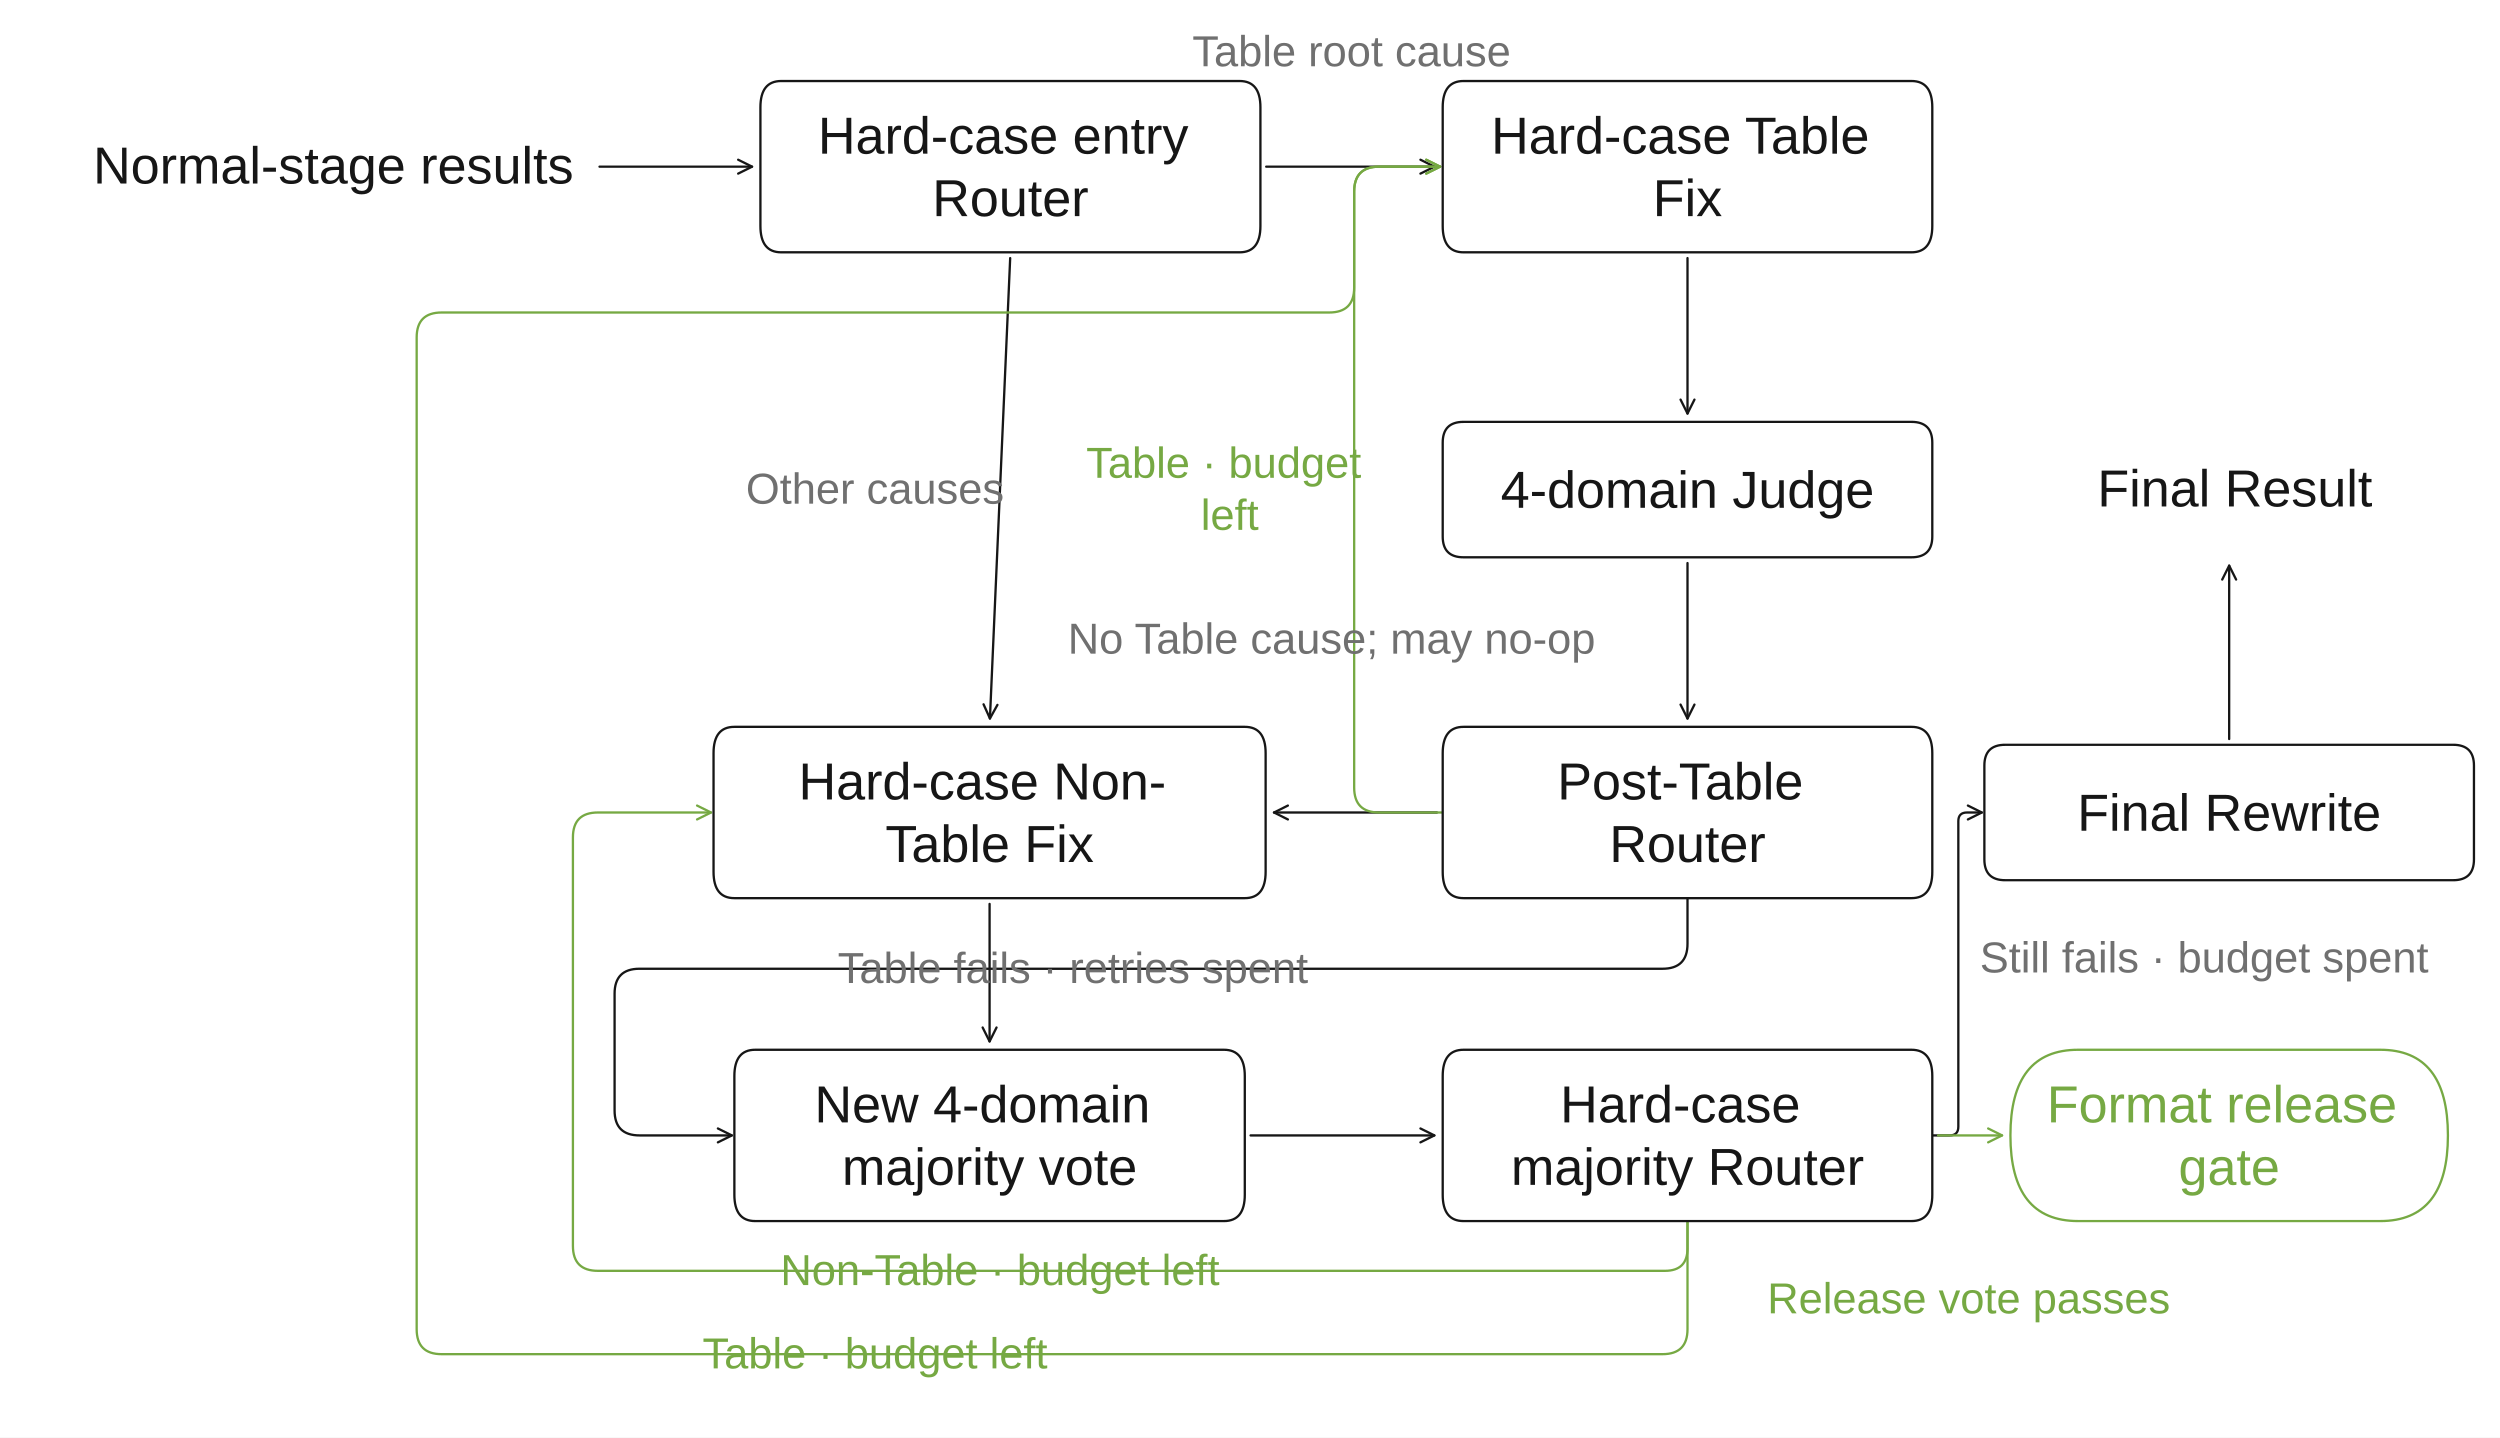
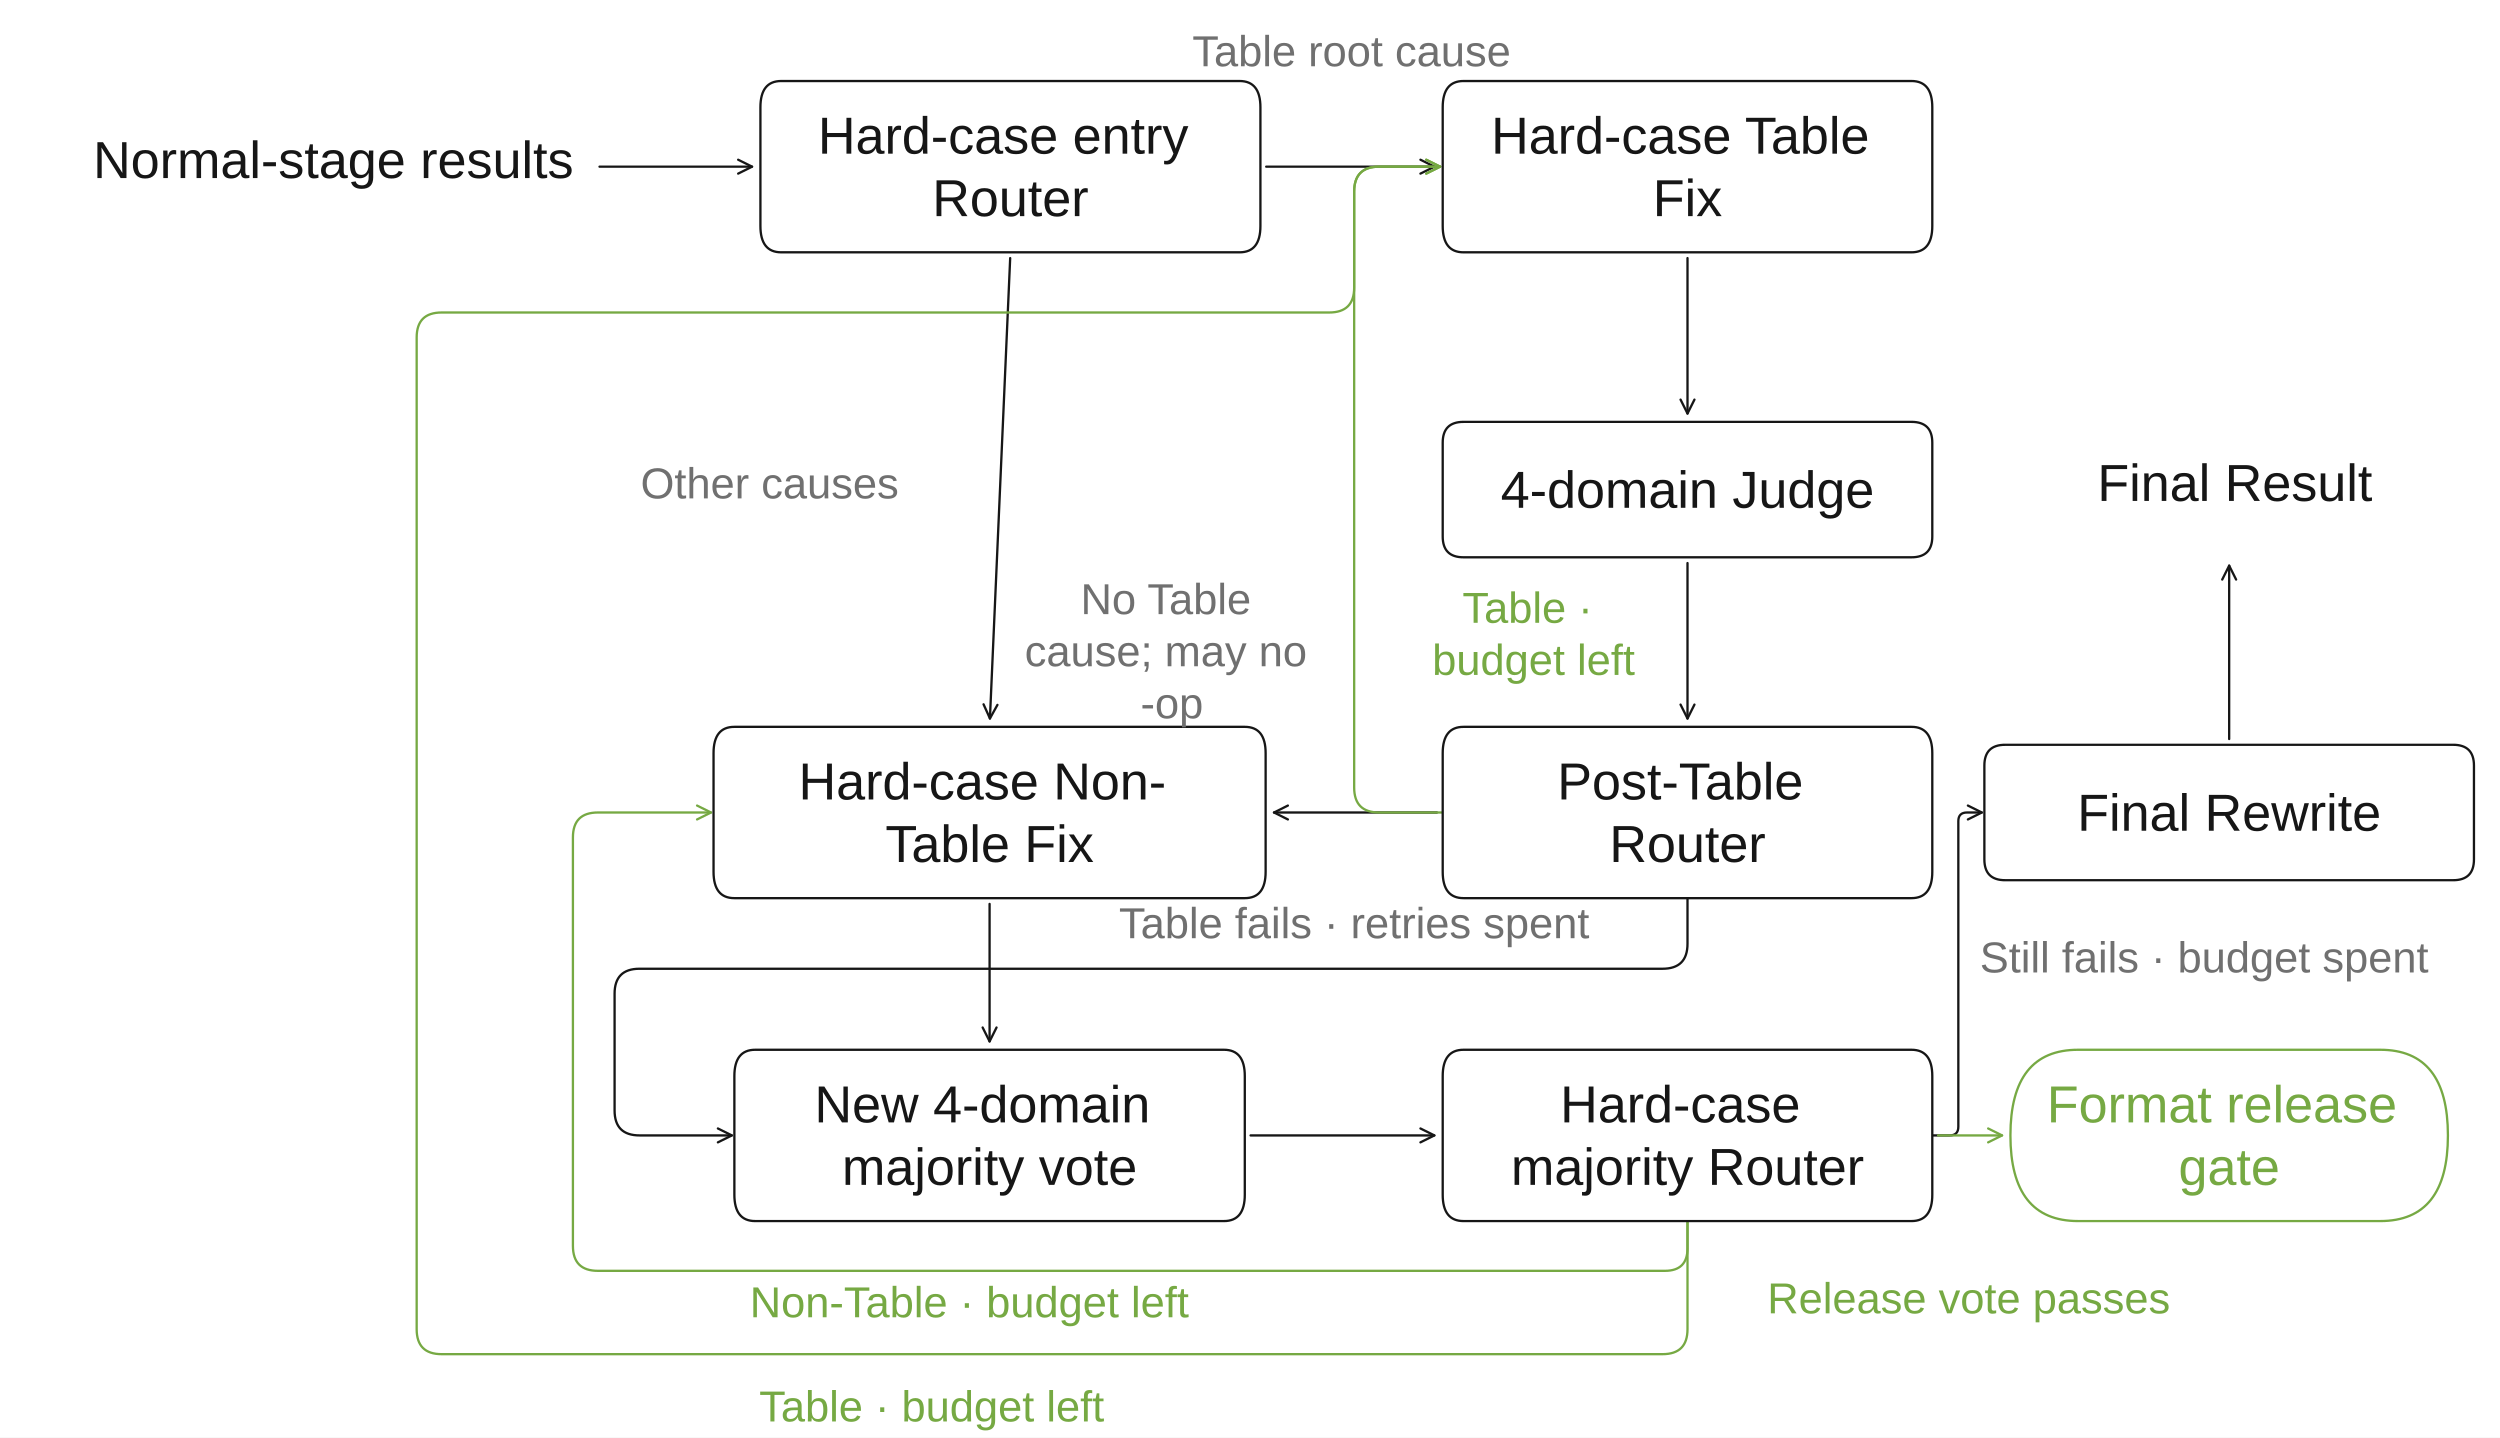
<svg xmlns="http://www.w3.org/2000/svg" width="864pt" height="496.8pt" viewBox="0 0 864 496.8" version="1.1" lang="en">
  <defs>
    <style type="text/css">*{stroke-linejoin: round; stroke-linecap: butt}</style>
  </defs>
  <g id="figure_1">
    <g id="patch_1">
      <path d="M 0 496.8  L 864 496.8  L 864 0  L 0 0  z " style="fill: #ffffff" />
    </g>
    <g id="axes_1">
      <g id="patch_2">
        <path d="M 207.2 57.6  Q 234.001 57.6 259.907 57.6  " clip-path="url(#pbb9af8949f)" style="fill: none; stroke: #161616; stroke-width: 0.8; stroke-linecap: round" />
        <path d="M 255.107 55.2  L 259.907 57.6  L 255.107 60  " clip-path="url(#pbb9af8949f)" style="fill: none; stroke: #161616; stroke-width: 0.8; stroke-linecap: round" />
      </g>
      <g id="patch_3">
        <path d="M 437.603 57.6  Q 467.102 57.6 495.706 57.6  " clip-path="url(#pbb9af8949f)" style="fill: none; stroke: #161616; stroke-width: 0.8; stroke-linecap: round" />
        <path d="M 490.906 55.2  L 495.706 57.6  L 490.906 60  " clip-path="url(#pbb9af8949f)" style="fill: none; stroke: #161616; stroke-width: 0.8; stroke-linecap: round" />
      </g>
      <g id="patch_4">
        <path d="M 349.118 89.2  Q 345.6 169.201 342.118 248.308  " clip-path="url(#pbb9af8949f)" style="fill: none; stroke: #161616; stroke-width: 0.8; stroke-linecap: round" />
        <path d="M 344.712 243.61  L 342.118 248.308  L 339.916 243.414  " clip-path="url(#pbb9af8949f)" style="fill: none; stroke: #161616; stroke-width: 0.8; stroke-linecap: round" />
      </g>
      <g id="patch_5">
        <path d="M 583.2 89.197  Q 583.2 113.4 583.2 142.908  " clip-path="url(#pbb9af8949f)" style="fill: none; stroke: #161616; stroke-width: 0.8; stroke-linecap: round" />
        <path d="M 585.6 138.108  L 583.2 142.908  L 580.8 138.108  " clip-path="url(#pbb9af8949f)" style="fill: none; stroke: #161616; stroke-width: 0.8; stroke-linecap: round" />
      </g>
      <g id="patch_6">
        <path d="M 583.2 194.597  Q 583.2 225 583.2 248.308  " clip-path="url(#pbb9af8949f)" style="fill: none; stroke: #161616; stroke-width: 0.8; stroke-linecap: round" />
        <path d="M 585.6 243.508  L 583.2 248.308  L 580.8 243.508  " clip-path="url(#pbb9af8949f)" style="fill: none; stroke: #161616; stroke-width: 0.8; stroke-linecap: round" />
      </g>
      <g id="patch_7">
        <path d="M 496.602 280.8  Q 468 280.8 440.293 280.8  " clip-path="url(#pbb9af8949f)" style="fill: none; stroke: #161616; stroke-width: 0.8; stroke-linecap: round" />
        <path d="M 445.093 283.2  L 440.293 280.8  L 445.093 278.4  " clip-path="url(#pbb9af8949f)" style="fill: none; stroke: #161616; stroke-width: 0.8; stroke-linecap: round" />
      </g>
      <g id="patch_8">
        <path d="M 583.2 310.4  L 583.2 326.16  Q 583.2 334.8 574.56 334.8  L 221.04 334.8  Q 212.4 334.8 212.4 343.44  L 212.4 383.76  Q 212.4 392.4 221.04 392.4  L 252.906 392.4  " clip-path="url(#pbb9af8949f)" style="fill: none; stroke: #161616; stroke-width: 0.8; stroke-linecap: round" />
        <path d="M 248.106 390  L 252.906 392.4  L 248.106 394.8  " clip-path="url(#pbb9af8949f)" style="fill: none; stroke: #161616; stroke-width: 0.8; stroke-linecap: round" />
      </g>
      <g id="patch_9">
        <path d="M 342 312.397  Q 342 336.6 342 359.908  " clip-path="url(#pbb9af8949f)" style="fill: none; stroke: #161616; stroke-width: 0.8; stroke-linecap: round" />
        <path d="M 344.4 355.108  L 342 359.908  L 339.6 355.108  " clip-path="url(#pbb9af8949f)" style="fill: none; stroke: #161616; stroke-width: 0.8; stroke-linecap: round" />
      </g>
      <g id="patch_10">
        <path d="M 432.2 392.4  Q 464.401 392.4 495.708 392.4  " clip-path="url(#pbb9af8949f)" style="fill: none; stroke: #161616; stroke-width: 0.8; stroke-linecap: round" />
        <path d="M 490.908 390  L 495.708 392.4  L 490.908 394.8  " clip-path="url(#pbb9af8949f)" style="fill: none; stroke: #161616; stroke-width: 0.8; stroke-linecap: round" />
      </g>
      <g id="patch_11">
        <path d="M 667.8 392.4  L 673.8 392.4  Q 676.8 392.4 676.8 389.4  L 676.8 283.8  Q 676.8 280.8 679.8 280.8  L 684.906 280.8  " clip-path="url(#pbb9af8949f)" style="fill: none; stroke: #161616; stroke-width: 0.8; stroke-linecap: round" />
        <path d="M 680.106 278.4  L 684.906 280.8  L 680.106 283.2  " clip-path="url(#pbb9af8949f)" style="fill: none; stroke: #161616; stroke-width: 0.8; stroke-linecap: round" />
      </g>
      <g id="patch_12">
        <path d="M 770.4 255.403  Q 770.4 225 770.4 195.492  " clip-path="url(#pbb9af8949f)" style="fill: none; stroke: #161616; stroke-width: 0.8; stroke-linecap: round" />
        <path d="M 768 200.292  L 770.4 195.492  L 772.8 200.292  " clip-path="url(#pbb9af8949f)" style="fill: none; stroke: #161616; stroke-width: 0.8; stroke-linecap: round" />
      </g>
      <g id="patch_13">
        <path d="M 669.801 392.4  Q 681.301 392.4 691.907 392.4  " clip-path="url(#pbb9af8949f)" style="fill: none; stroke: #76a943; stroke-width: 0.8; stroke-linecap: round" />
        <path d="M 687.107 390  L 691.907 392.4  L 687.107 394.8  " clip-path="url(#pbb9af8949f)" style="fill: none; stroke: #76a943; stroke-width: 0.8; stroke-linecap: round" />
      </g>
      <g id="patch_14">
        <path d="M 498.6 280.8  L 476.64 280.8  Q 468 280.8 468 272.16  L 468 66.24  Q 468 57.6 476.64 57.6  L 497.706 57.6  " clip-path="url(#pbb9af8949f)" style="fill: none; stroke: #76a943; stroke-width: 0.8; stroke-linecap: round" />
        <path d="M 492.906 55.2  L 497.706 57.6  L 492.906 60  " clip-path="url(#pbb9af8949f)" style="fill: none; stroke: #76a943; stroke-width: 0.8; stroke-linecap: round" />
      </g>
      <g id="patch_15">
        <path d="M 583.2 422  L 583.2 459.36  Q 583.2 468 574.56 468  L 152.64 468  Q 144 468 144 459.36  L 144 116.64  Q 144 108 152.64 108  L 459.36 108  Q 468 108 468 99.36  L 468 66.24  Q 468 57.6 476.64 57.6  L 497.706 57.6  " clip-path="url(#pbb9af8949f)" style="fill: none; stroke: #76a943; stroke-width: 0.8; stroke-linecap: round" />
        <path d="M 492.906 55.2  L 497.706 57.6  L 492.906 60  " clip-path="url(#pbb9af8949f)" style="fill: none; stroke: #76a943; stroke-width: 0.8; stroke-linecap: round" />
      </g>
      <g id="patch_16">
        <path d="M 583.2 422  L 583.2 431.4  Q 583.2 439.2 575.4 439.2  L 206.64 439.2  Q 198 439.2 198 430.56  L 198 289.44  Q 198 280.8 206.64 280.8  L 245.706 280.8  " clip-path="url(#pbb9af8949f)" style="fill: none; stroke: #76a943; stroke-width: 0.8; stroke-linecap: round" />
        <path d="M 240.906 278.4  L 245.706 280.8  L 240.906 283.2  " clip-path="url(#pbb9af8949f)" style="fill: none; stroke: #76a943; stroke-width: 0.8; stroke-linecap: round" />
      </g>
      <g id="patch_17">
        <path d="M 270 28  L 428.4 28  Q 435.6 28 435.6 37.108  L 435.6 78.092  Q 435.6 87.2 428.4 87.2  L 270 87.2  Q 262.8 87.2 262.8 78.092  L 262.8 37.108  Q 262.8 28 270 28  z " clip-path="url(#pbb9af8949f)" style="fill: #ffffff; stroke: #161616; stroke-width: 0.8; stroke-linejoin: miter" />
      </g>
      <g id="patch_18">
        <path d="M 505.8 28  L 660.6 28  Q 667.8 28 667.8 37.108  L 667.8 78.092  Q 667.8 87.2 660.6 87.2  L 505.8 87.2  Q 498.6 87.2 498.6 78.092  L 498.6 37.108  Q 498.6 28 505.8 28  z " clip-path="url(#pbb9af8949f)" style="fill: #ffffff; stroke: #161616; stroke-width: 0.8; stroke-linejoin: miter" />
      </g>
      <g id="patch_19">
        <path d="M 505.8 145.8  L 660.6 145.8  Q 667.8 145.8 667.8 153  L 667.8 185.4  Q 667.8 192.6 660.6 192.6  L 505.8 192.6  Q 498.6 192.6 498.6 185.4  L 498.6 153  Q 498.6 145.8 505.8 145.8  z " clip-path="url(#pbb9af8949f)" style="fill: #ffffff; stroke: #161616; stroke-width: 0.8; stroke-linejoin: miter" />
      </g>
      <g id="patch_20">
        <path d="M 505.8 251.2  L 660.6 251.2  Q 667.8 251.2 667.8 260.308  L 667.8 301.292  Q 667.8 310.4 660.6 310.4  L 505.8 310.4  Q 498.6 310.4 498.6 301.292  L 498.6 260.308  Q 498.6 251.2 505.8 251.2  z " clip-path="url(#pbb9af8949f)" style="fill: #ffffff; stroke: #161616; stroke-width: 0.8; stroke-linejoin: miter" />
      </g>
      <g id="patch_21">
        <path d="M 253.8 251.2  L 430.2 251.2  Q 437.4 251.2 437.4 260.308  L 437.4 301.292  Q 437.4 310.4 430.2 310.4  L 253.8 310.4  Q 246.6 310.4 246.6 301.292  L 246.6 260.308  Q 246.6 251.2 253.8 251.2  z " clip-path="url(#pbb9af8949f)" style="fill: #ffffff; stroke: #161616; stroke-width: 0.8; stroke-linejoin: miter" />
      </g>
      <g id="patch_22">
        <path d="M 261 362.8  L 423 362.8  Q 430.2 362.8 430.2 371.908  L 430.2 412.892  Q 430.2 422 423 422  L 261 422  Q 253.8 422 253.8 412.892  L 253.8 371.908  Q 253.8 362.8 261 362.8  z " clip-path="url(#pbb9af8949f)" style="fill: #ffffff; stroke: #161616; stroke-width: 0.8; stroke-linejoin: miter" />
      </g>
      <g id="patch_23">
        <path d="M 505.8 362.8  L 660.6 362.8  Q 667.8 362.8 667.8 371.908  L 667.8 412.892  Q 667.8 422 660.6 422  L 505.8 422  Q 498.6 422 498.6 412.892  L 498.6 371.908  Q 498.6 362.8 505.8 362.8  z " clip-path="url(#pbb9af8949f)" style="fill: #ffffff; stroke: #161616; stroke-width: 0.8; stroke-linejoin: miter" />
      </g>
      <g id="patch_24">
        <path d="M 693 257.4  L 847.8 257.4  Q 855 257.4 855 264.6  L 855 297  Q 855 304.2 847.8 304.2  L 693 304.2  Q 685.8 304.2 685.8 297  L 685.8 264.6  Q 685.8 257.4 693 257.4  z " clip-path="url(#pbb9af8949f)" style="fill: #ffffff; stroke: #161616; stroke-width: 0.8; stroke-linejoin: miter" />
      </g>
      <g id="patch_25">
        <path d="M 718.2 362.8  L 822.6 362.8  Q 846 362.8 846 392.4  L 846 392.4  Q 846 422 822.6 422  L 718.2 422  Q 694.8 422 694.8 392.4  L 694.8 392.4  Q 694.8 362.8 718.2 362.8  z " clip-path="url(#pbb9af8949f)" style="fill: #ffffff; stroke: #76a943; stroke-width: 0.8; stroke-linejoin: miter" />
      </g>
      <g id="text_1">
-         <text x="115.2" y="63.433" font-size="18" font-family="Arial, PingFang SC, Hiragino Sans, Microsoft YaHei, sans-serif" fill="#161616" aria-label="Normal-stage results" data-type-role="primary" text-anchor="middle">
+         <text x="115.2" y="61.533" font-size="18" font-family="Arial, PingFang SC, Hiragino Sans, Microsoft YaHei, sans-serif" fill="#161616" aria-label="Normal-stage results" data-type-role="primary" text-anchor="middle">
          <tspan x="115.2" dy="0">Normal-stage results</tspan>
        </text>
      </g>
      <g id="text_2">
-         <text x="349.2" y="53.1" font-size="18" font-family="Arial, PingFang SC, Hiragino Sans, Microsoft YaHei, sans-serif" fill="#161616" aria-label="Hard-case entry Router" data-type-role="primary" text-anchor="middle">
+         <text x="349.2" y="53.1" font-size="18" font-family="Arial, PingFang SC, Hiragino Sans, Microsoft YaHei, sans-serif" fill="#161616" data-node-box="patch_17" aria-label="Hard-case entry Router" data-type-role="primary" text-anchor="middle">
          <tspan x="349.2" dy="0">Hard-case entry </tspan>
          <tspan x="349.2" dy="21.6">Router</tspan>
        </text>
      </g>
      <g id="text_3">
-         <text x="583.2" y="53.1" font-size="18" font-family="Arial, PingFang SC, Hiragino Sans, Microsoft YaHei, sans-serif" fill="#161616" aria-label="Hard-case Table Fix" data-type-role="primary" text-anchor="middle">
+         <text x="583.2" y="53.1" font-size="18" font-family="Arial, PingFang SC, Hiragino Sans, Microsoft YaHei, sans-serif" fill="#161616" data-node-box="patch_18" aria-label="Hard-case Table Fix" data-type-role="primary" text-anchor="middle">
          <tspan x="583.2" dy="0">Hard-case Table </tspan>
          <tspan x="583.2" dy="21.6">Fix</tspan>
        </text>
      </g>
      <g id="text_4">
-         <text x="583.2" y="175.5" font-size="18" font-family="Arial, PingFang SC, Hiragino Sans, Microsoft YaHei, sans-serif" fill="#161616" aria-label="4-domain Judge" data-type-role="primary" text-anchor="middle">
+         <text x="583.2" y="175.5" font-size="18" font-family="Arial, PingFang SC, Hiragino Sans, Microsoft YaHei, sans-serif" fill="#161616" data-node-box="patch_19" aria-label="4-domain Judge" data-type-role="primary" text-anchor="middle">
          <tspan x="583.2" dy="0">4-domain Judge</tspan>
        </text>
      </g>
      <g id="text_5">
-         <text x="583.2" y="276.3" font-size="18" font-family="Arial, PingFang SC, Hiragino Sans, Microsoft YaHei, sans-serif" fill="#161616" aria-label="Post-Table Router" data-type-role="primary" text-anchor="middle">
+         <text x="583.2" y="276.3" font-size="18" font-family="Arial, PingFang SC, Hiragino Sans, Microsoft YaHei, sans-serif" fill="#161616" data-node-box="patch_20" aria-label="Post-Table Router" data-type-role="primary" text-anchor="middle">
          <tspan x="583.2" dy="0">Post-Table </tspan>
          <tspan x="583.2" dy="21.6">Router</tspan>
        </text>
      </g>
      <g id="text_6">
-         <text x="342" y="276.3" font-size="18" font-family="Arial, PingFang SC, Hiragino Sans, Microsoft YaHei, sans-serif" fill="#161616" aria-label="Hard-case Non-Table Fix" data-type-role="primary" text-anchor="middle">
+         <text x="342" y="276.3" font-size="18" font-family="Arial, PingFang SC, Hiragino Sans, Microsoft YaHei, sans-serif" fill="#161616" data-node-box="patch_21" aria-label="Hard-case Non-Table Fix" data-type-role="primary" text-anchor="middle">
          <tspan x="342" dy="0">Hard-case Non- </tspan>
          <tspan x="342" dy="21.6">Table Fix</tspan>
        </text>
      </g>
      <g id="text_7">
-         <text x="342" y="387.9" font-size="18" font-family="Arial, PingFang SC, Hiragino Sans, Microsoft YaHei, sans-serif" fill="#161616" aria-label="New 4-domain majority vote" data-type-role="primary" text-anchor="middle">
+         <text x="342" y="387.9" font-size="18" font-family="Arial, PingFang SC, Hiragino Sans, Microsoft YaHei, sans-serif" fill="#161616" data-node-box="patch_22" aria-label="New 4-domain majority vote" data-type-role="primary" text-anchor="middle">
          <tspan x="342" dy="0">New 4-domain </tspan>
          <tspan x="342" dy="21.6">majority vote</tspan>
        </text>
      </g>
      <g id="text_8">
-         <text x="583.2" y="387.9" font-size="18" font-family="Arial, PingFang SC, Hiragino Sans, Microsoft YaHei, sans-serif" fill="#161616" aria-label="Hard-case majority Router" data-type-role="primary" text-anchor="middle">
+         <text x="583.2" y="387.9" font-size="18" font-family="Arial, PingFang SC, Hiragino Sans, Microsoft YaHei, sans-serif" fill="#161616" data-node-box="patch_23" aria-label="Hard-case majority Router" data-type-role="primary" text-anchor="middle">
          <tspan x="583.2" dy="0">Hard-case </tspan>
          <tspan x="583.2" dy="21.6">majority Router</tspan>
        </text>
      </g>
      <g id="text_9">
-         <text x="770.4" y="287.1" font-size="18" font-family="Arial, PingFang SC, Hiragino Sans, Microsoft YaHei, sans-serif" fill="#161616" aria-label="Final Rewrite" data-type-role="primary" text-anchor="middle">
+         <text x="770.4" y="287.1" font-size="18" font-family="Arial, PingFang SC, Hiragino Sans, Microsoft YaHei, sans-serif" fill="#161616" data-node-box="patch_24" aria-label="Final Rewrite" data-type-role="primary" text-anchor="middle">
          <tspan x="770.4" dy="0">Final Rewrite</tspan>
        </text>
      </g>
      <g id="text_10">
-         <text x="772.36" y="175.033" font-size="18" font-family="Arial, PingFang SC, Hiragino Sans, Microsoft YaHei, sans-serif" fill="#161616" aria-label="Final Result" data-type-role="primary" text-anchor="middle">
+         <text x="772.36" y="173.133" font-size="18" font-family="Arial, PingFang SC, Hiragino Sans, Microsoft YaHei, sans-serif" fill="#161616" aria-label="Final Result" data-type-role="primary" text-anchor="middle">
          <tspan x="772.36" dy="0">Final Result</tspan>
        </text>
      </g>
      <g id="text_11">
-         <text x="770.4" y="387.9" font-size="18" font-family="Arial, PingFang SC, Hiragino Sans, Microsoft YaHei, sans-serif" fill="#76a943" aria-label="Format release gate" data-type-role="primary" text-anchor="middle">
+         <text x="770.4" y="387.9" font-size="18" font-family="Arial, PingFang SC, Hiragino Sans, Microsoft YaHei, sans-serif" fill="#76a943" data-node-box="patch_25" aria-label="Format release gate" data-type-role="primary" text-anchor="middle">
          <tspan x="770.4" dy="0">Format release </tspan>
          <tspan x="770.4" dy="21.6">gate</tspan>
        </text>
      </g>
      <g id="text_12">
        <text x="467.1" y="22.9" font-size="15" font-family="Arial, PingFang SC, Hiragino Sans, Microsoft YaHei, sans-serif" fill="#707070" aria-label="Table root cause" data-type-role="secondary" text-anchor="middle">
          <tspan x="467.1" dy="0">Table root cause</tspan>
        </text>
      </g>
      <g id="text_13">
-         <text x="302.4" y="174.077" font-size="15" font-family="Arial, PingFang SC, Hiragino Sans, Microsoft YaHei, sans-serif" fill="#707070" aria-label="Other causes" data-type-role="secondary" text-anchor="middle">
-           <tspan x="302.4" dy="0">Other causes</tspan>
+         <text x="266" y="172.25" font-size="15" font-family="Arial, PingFang SC, Hiragino Sans, Microsoft YaHei, sans-serif" fill="#707070" data-layout-label="true" aria-label="Other causes" data-type-role="secondary" text-anchor="middle">
+           <tspan x="266" dy="0">Other causes</tspan>
        </text>
      </g>
      <g id="text_14">
-         <text x="460.196" y="225.9" font-size="15" font-family="Arial, PingFang SC, Hiragino Sans, Microsoft YaHei, sans-serif" fill="#707070" aria-label="No Table cause; may no-op" data-type-role="secondary" text-anchor="middle">
-           <tspan x="460.196" dy="0">No Table cause; may no-op</tspan>
+         <text x="405" y="212.25" font-size="15" font-family="Arial, PingFang SC, Hiragino Sans, Microsoft YaHei, sans-serif" fill="#707070" data-layout-label="true" aria-label="No Table cause; may no-op" data-type-role="secondary" text-anchor="middle">
+           <tspan x="405" dy="0">No Table </tspan>
+           <tspan x="405" dy="18">cause; may no </tspan>
+           <tspan x="405" dy="18">-op</tspan>
        </text>
      </g>
      <g id="text_15">
-         <text x="370.8" y="339.719" font-size="15" font-family="Arial, PingFang SC, Hiragino Sans, Microsoft YaHei, sans-serif" fill="#707070" aria-label="Table fails · retries spent" data-type-role="secondary" text-anchor="middle">
-           <tspan x="370.8" dy="0">Table fails · retries spent</tspan>
+         <text x="468" y="324.25" font-size="15" font-family="Arial, PingFang SC, Hiragino Sans, Microsoft YaHei, sans-serif" fill="#707070" data-layout-label="true" aria-label="Table fails · retries spent" data-type-role="secondary" text-anchor="middle">
+           <tspan x="468" dy="0">Table fails · retries spent</tspan>
        </text>
      </g>
      <g id="text_16">
        <text x="761.76" y="336.078" font-size="15" font-family="Arial, PingFang SC, Hiragino Sans, Microsoft YaHei, sans-serif" fill="#707070" aria-label="Still fails · budget spent" data-type-role="secondary" text-anchor="middle">
          <tspan x="761.76" dy="0">Still fails · budget spent</tspan>
        </text>
      </g>
      <g id="text_17">
        <text x="680.4" y="453.9" font-size="15" font-family="Arial, PingFang SC, Hiragino Sans, Microsoft YaHei, sans-serif" fill="#76a943" aria-label="Release vote passes" data-type-role="secondary" text-anchor="middle">
          <tspan x="680.4" dy="0">Release vote passes</tspan>
        </text>
      </g>
      <g id="text_18">
-         <text x="425" y="165.119" font-size="15" font-family="Arial, PingFang SC, Hiragino Sans, Microsoft YaHei, sans-serif" fill="#76a943" aria-label="Table · budget left" data-type-role="secondary" text-anchor="middle">
-           <tspan x="425" dy="0">Table · budget </tspan>
-           <tspan x="425" dy="18">left</tspan>
+         <text x="530" y="215.25" font-size="15" font-family="Arial, PingFang SC, Hiragino Sans, Microsoft YaHei, sans-serif" fill="#76a943" data-layout-label="true" aria-label="Table · budget left" data-type-role="secondary" text-anchor="middle">
+           <tspan x="530" dy="0">Table · </tspan>
+           <tspan x="530" dy="18">budget left</tspan>
        </text>
      </g>
      <g id="text_19">
-         <text x="302.4" y="472.919" font-size="15" font-family="Arial, PingFang SC, Hiragino Sans, Microsoft YaHei, sans-serif" fill="#76a943" aria-label="Table · budget left" data-type-role="secondary" text-anchor="middle">
-           <tspan x="302.4" dy="0">Table · budget left</tspan>
+         <text x="322" y="491.25" font-size="15" font-family="Arial, PingFang SC, Hiragino Sans, Microsoft YaHei, sans-serif" fill="#76a943" data-layout-label="true" aria-label="Table · budget left" data-type-role="secondary" text-anchor="middle">
+           <tspan x="322" dy="0">Table · budget left</tspan>
        </text>
      </g>
      <g id="text_20">
-         <text x="345.6" y="444.119" font-size="15" font-family="Arial, PingFang SC, Hiragino Sans, Microsoft YaHei, sans-serif" fill="#76a943" aria-label="Non-Table · budget left" data-type-role="secondary" text-anchor="middle">
-           <tspan x="345.6" dy="0">Non-Table · budget left</tspan>
+         <text x="335" y="455.25" font-size="15" font-family="Arial, PingFang SC, Hiragino Sans, Microsoft YaHei, sans-serif" fill="#76a943" data-layout-label="true" aria-label="Non-Table · budget left" data-type-role="secondary" text-anchor="middle">
+           <tspan x="335" dy="0">Non-Table · budget left</tspan>
        </text>
      </g>
    </g>
  </g>
  <defs>
    <clipPath id="pbb9af8949f">
      <rect x="0" y="0" width="864" height="496.8" />
    </clipPath>
  </defs>
</svg>
